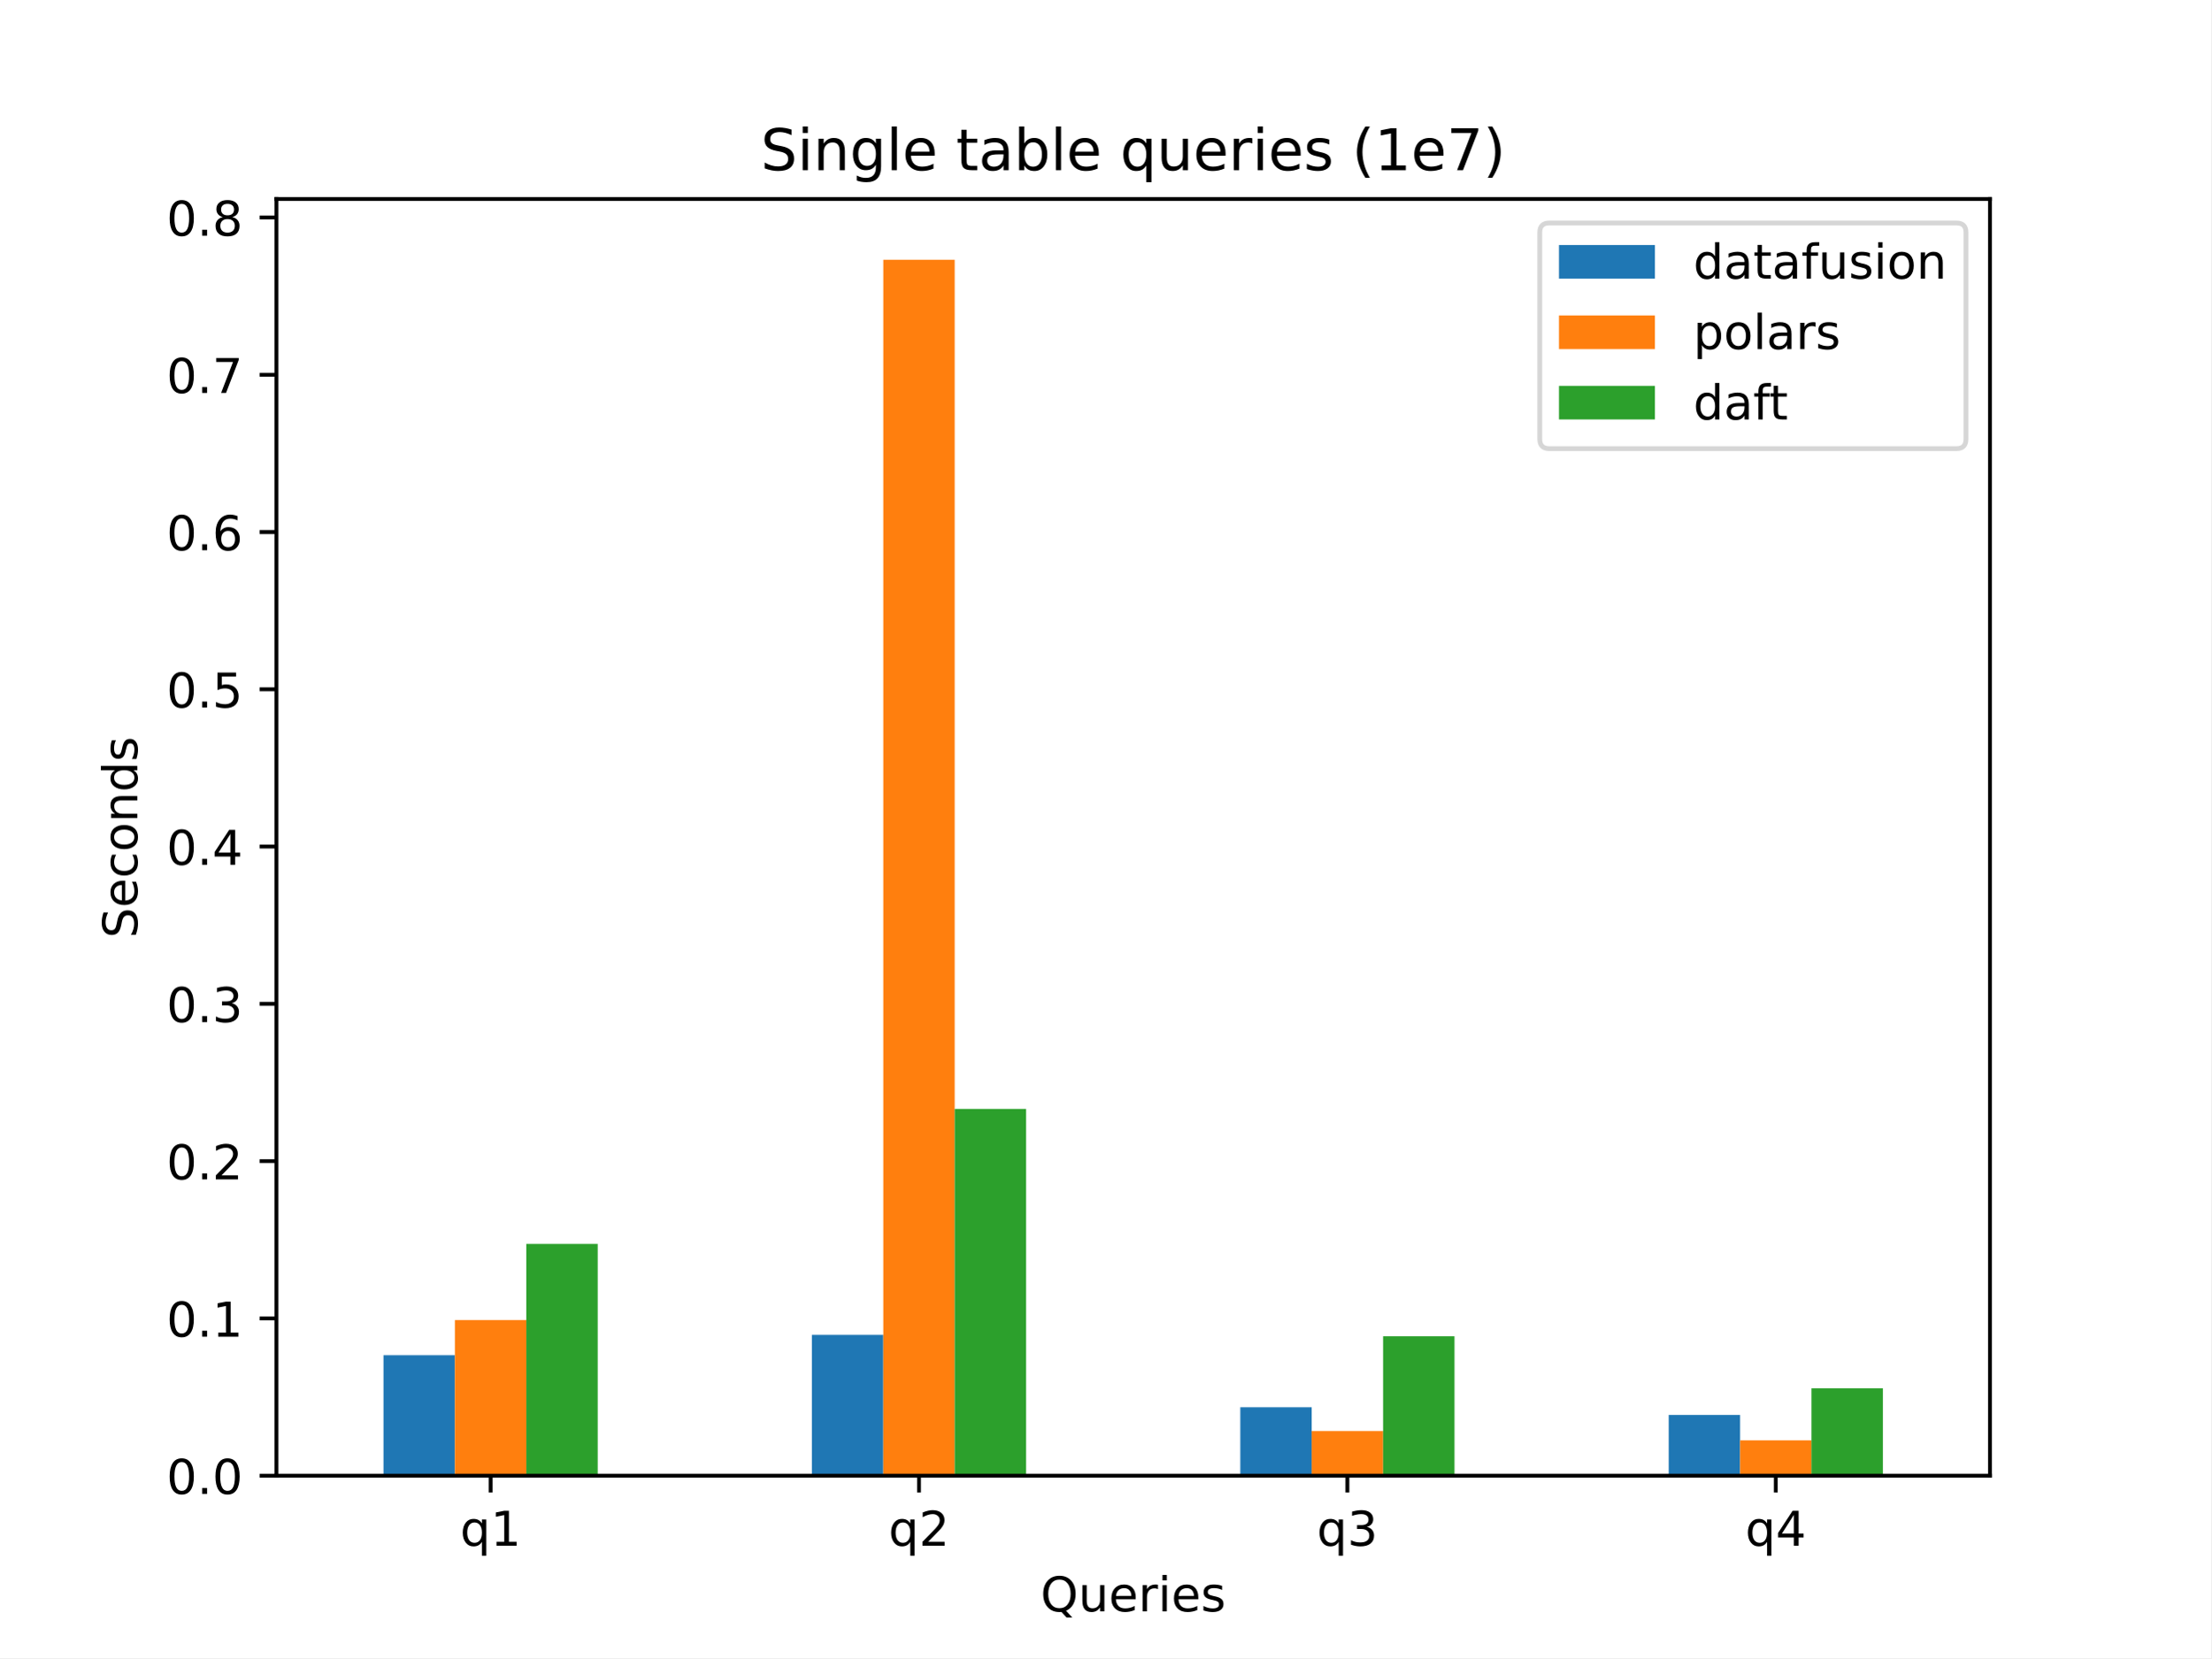
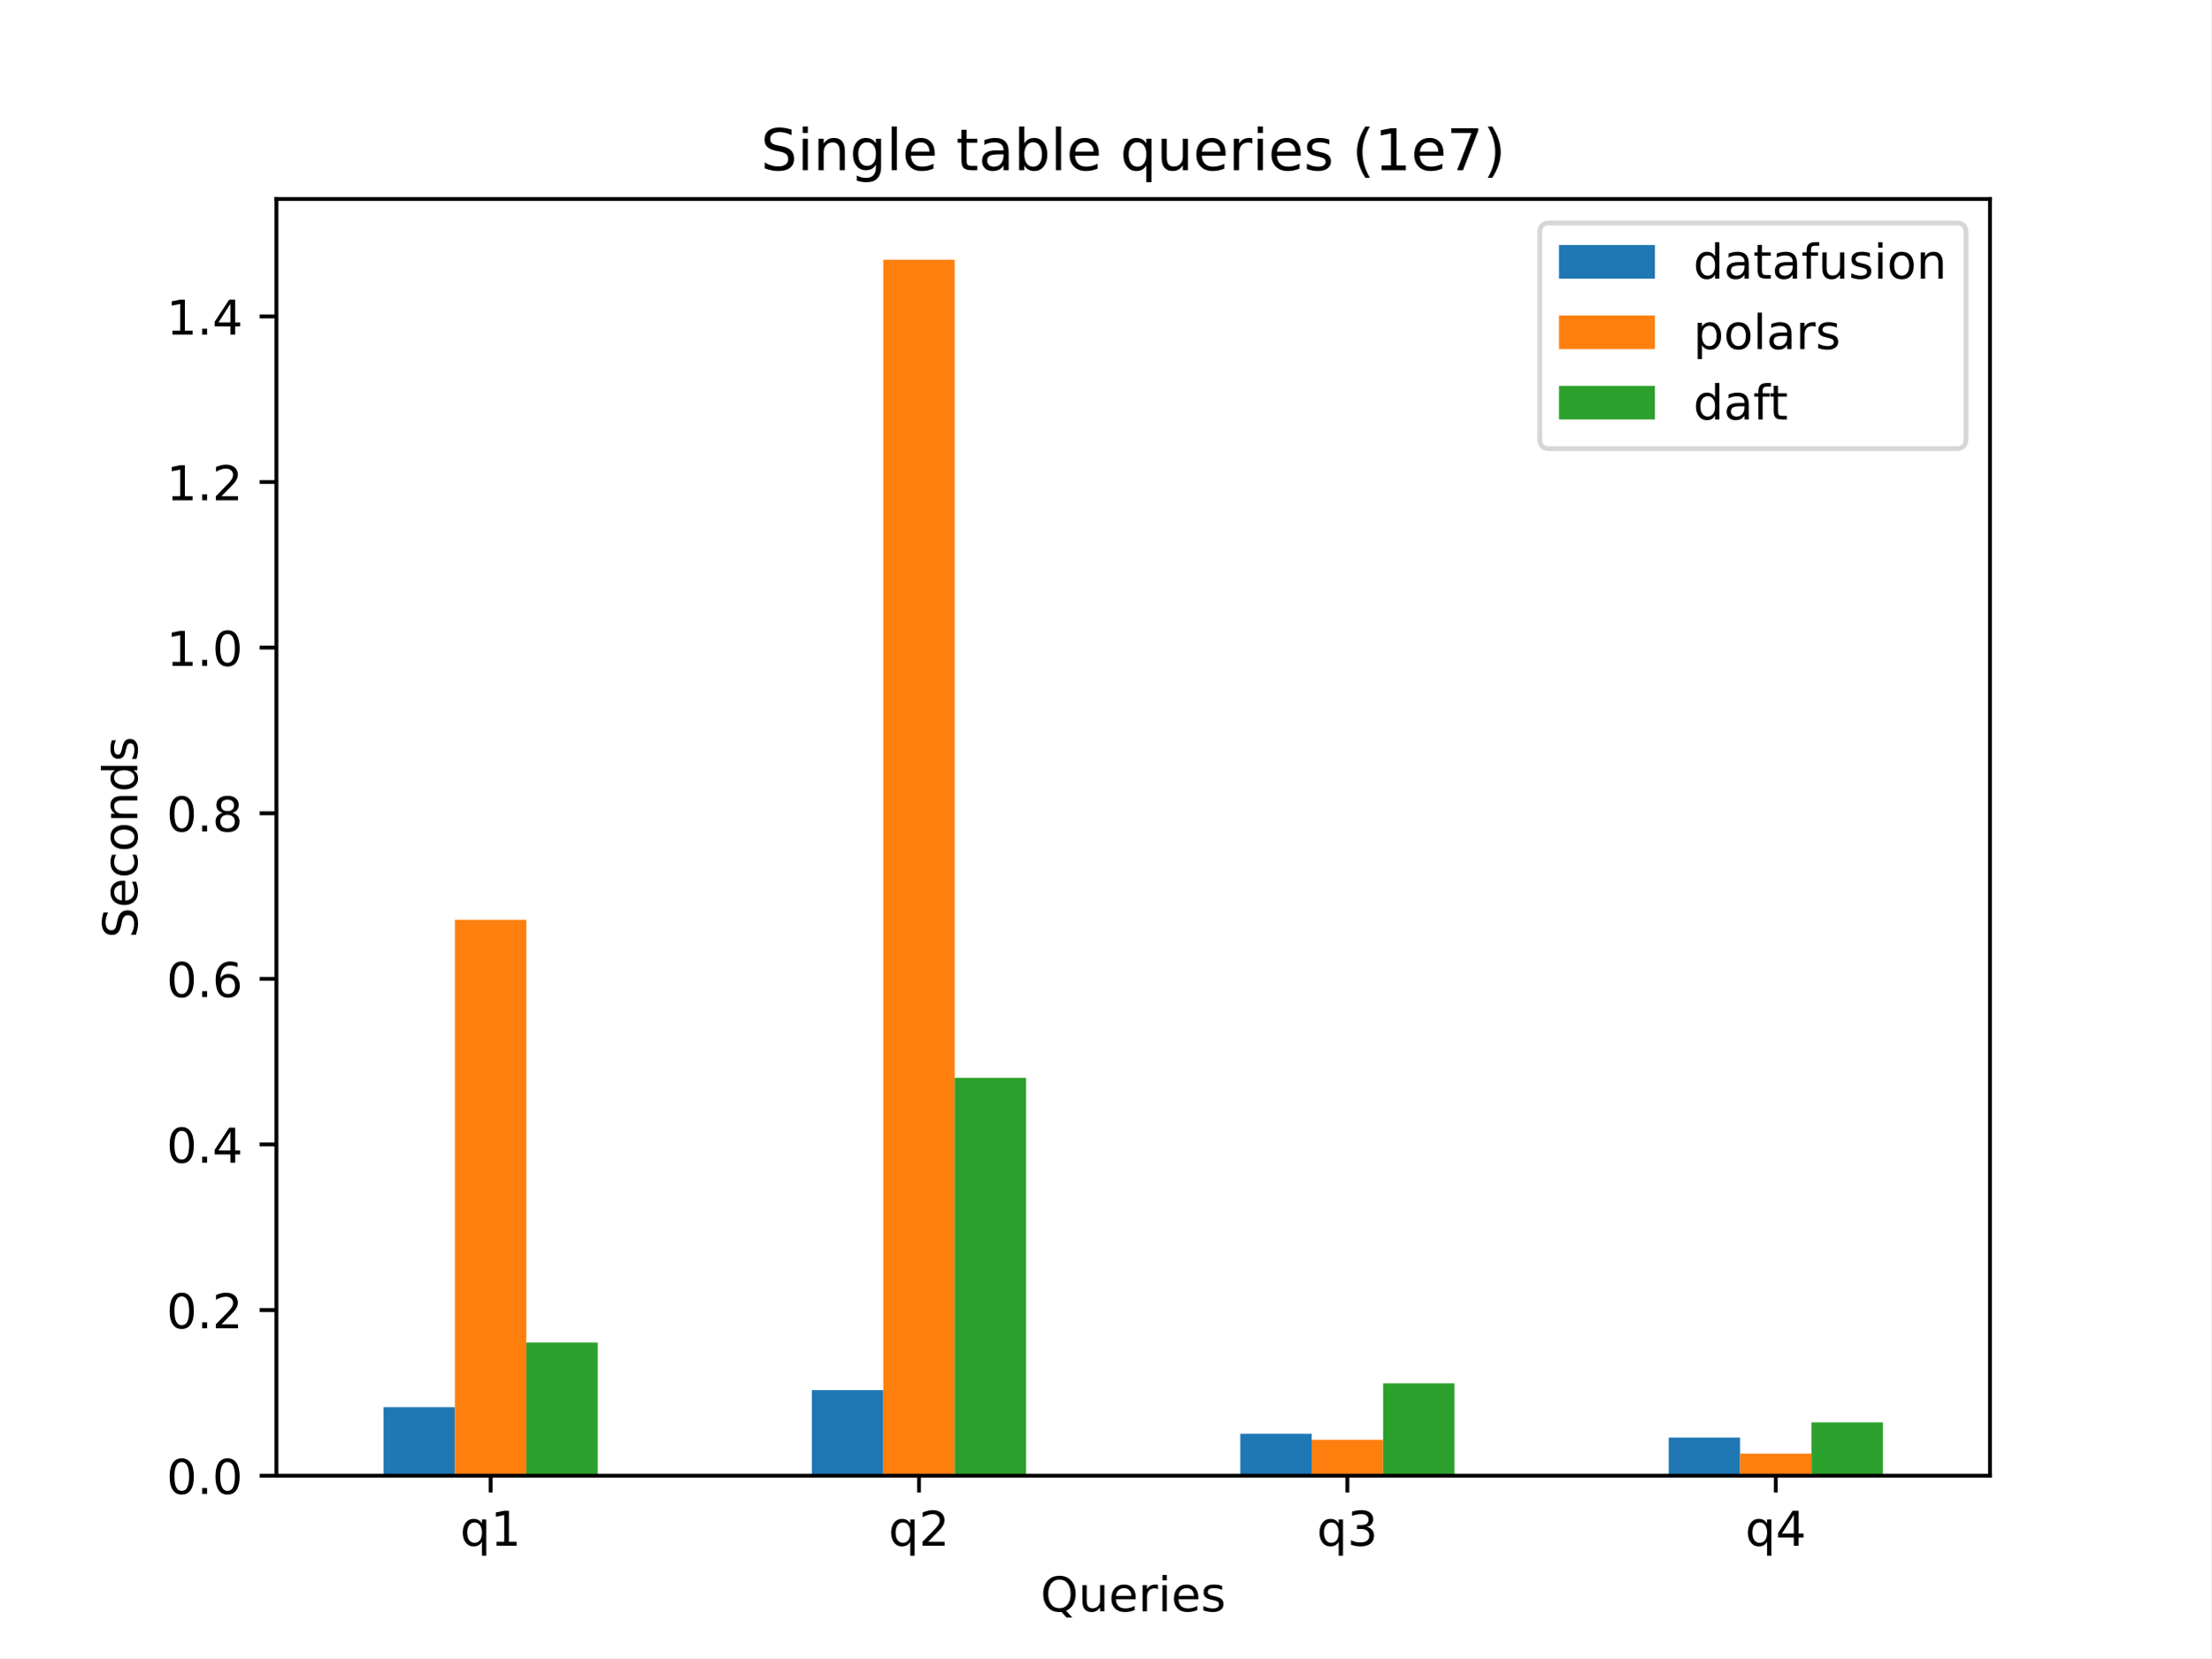
<svg xmlns="http://www.w3.org/2000/svg" xmlns:xlink="http://www.w3.org/1999/xlink" width="460.8pt" height="345.6pt" viewBox="0 0 460.8 345.6" version="1.1">
  <defs>
    <style type="text/css">*{stroke-linejoin: round; stroke-linecap: butt}</style>
  </defs>
  <g id="figure_1">
    <g id="patch_1">
      <path d="M 0 345.6  L 460.8 345.6  L 460.8 0  L 0 0  z " style="fill: #ffffff" />
    </g>
    <g id="axes_1">
      <g id="patch_2">
        <path d="M 57.6 307.584  L 414.72 307.584  L 414.72 41.472  L 57.6 41.472  z " style="fill: #ffffff" />
      </g>
      <g id="patch_3">
-         <path d="M 79.92 307.584  L 94.8 307.584  L 94.8 282.464  L 79.92 282.464  z " clip-path="url(#p6d23251975)" style="fill: #1f77b4" />
+         <path d="M 79.92 307.584  L 94.8 307.584  L 94.8 293.303  L 79.92 293.303  z " clip-path="url(#pc328653be3)" style="fill: #1f77b4" />
      </g>
      <g id="patch_4">
-         <path d="M 169.2 307.584  L 184.08 307.584  L 184.08 278.219  L 169.2 278.219  z " clip-path="url(#p6d23251975)" style="fill: #1f77b4" />
+         <path d="M 169.2 307.584  L 184.08 307.584  L 184.08 289.738  L 169.2 289.738  z " clip-path="url(#pc328653be3)" style="fill: #1f77b4" />
      </g>
      <g id="patch_5">
-         <path d="M 258.48 307.584  L 273.36 307.584  L 273.36 293.31  L 258.48 293.31  z " clip-path="url(#p6d23251975)" style="fill: #1f77b4" />
+         <path d="M 258.48 307.584  L 273.36 307.584  L 273.36 298.847  L 258.48 298.847  z " clip-path="url(#pc328653be3)" style="fill: #1f77b4" />
      </g>
      <g id="patch_6">
-         <path d="M 347.76 307.584  L 362.64 307.584  L 362.64 294.922  L 347.76 294.922  z " clip-path="url(#p6d23251975)" style="fill: #1f77b4" />
+         <path d="M 347.76 307.584  L 362.64 307.584  L 362.64 299.632  L 347.76 299.632  z " clip-path="url(#pc328653be3)" style="fill: #1f77b4" />
      </g>
      <g id="patch_7">
-         <path d="M 94.8 307.584  L 109.68 307.584  L 109.68 275.145  L 94.8 275.145  z " clip-path="url(#p6d23251975)" style="fill: #ff7f0e" />
+         <path d="M 94.8 307.584  L 109.68 307.584  L 109.68 191.732  L 94.8 191.732  z " clip-path="url(#pc328653be3)" style="fill: #ff7f0e" />
      </g>
      <g id="patch_8">
-         <path d="M 184.08 307.584  L 198.96 307.584  L 198.96 54.144  L 184.08 54.144  z " clip-path="url(#p6d23251975)" style="fill: #ff7f0e" />
+         <path d="M 184.08 307.584  L 198.96 307.584  L 198.96 54.144  L 184.08 54.144  z " clip-path="url(#pc328653be3)" style="fill: #ff7f0e" />
      </g>
      <g id="patch_9">
-         <path d="M 273.36 307.584  L 288.24 307.584  L 288.24 298.279  L 273.36 298.279  z " clip-path="url(#p6d23251975)" style="fill: #ff7f0e" />
+         <path d="M 273.36 307.584  L 288.24 307.584  L 288.24 300.105  L 273.36 300.105  z " clip-path="url(#pc328653be3)" style="fill: #ff7f0e" />
      </g>
      <g id="patch_10">
-         <path d="M 362.64 307.584  L 377.52 307.584  L 377.52 300.208  L 362.64 300.208  z " clip-path="url(#p6d23251975)" style="fill: #ff7f0e" />
+         <path d="M 362.64 307.584  L 377.52 307.584  L 377.52 302.976  L 362.64 302.976  z " clip-path="url(#pc328653be3)" style="fill: #ff7f0e" />
      </g>
      <g id="patch_11">
-         <path d="M 109.68 307.584  L 124.56 307.584  L 124.56 259.265  L 109.68 259.265  z " clip-path="url(#p6d23251975)" style="fill: #2ca02c" />
+         <path d="M 109.68 307.584  L 124.56 307.584  L 124.56 279.836  L 109.68 279.836  z " clip-path="url(#pc328653be3)" style="fill: #2ca02c" />
      </g>
      <g id="patch_12">
-         <path d="M 198.96 307.584  L 213.84 307.584  L 213.84 231.145  L 198.96 231.145  z " clip-path="url(#p6d23251975)" style="fill: #2ca02c" />
+         <path d="M 198.96 307.584  L 213.84 307.584  L 213.84 224.651  L 198.96 224.651  z " clip-path="url(#pc328653be3)" style="fill: #2ca02c" />
      </g>
      <g id="patch_13">
-         <path d="M 288.24 307.584  L 303.12 307.584  L 303.12 278.525  L 288.24 278.525  z " clip-path="url(#p6d23251975)" style="fill: #2ca02c" />
+         <path d="M 288.24 307.584  L 303.12 307.584  L 303.12 288.343  L 288.24 288.343  z " clip-path="url(#pc328653be3)" style="fill: #2ca02c" />
      </g>
      <g id="patch_14">
-         <path d="M 377.52 307.584  L 392.4 307.584  L 392.4 289.359  L 377.52 289.359  z " clip-path="url(#p6d23251975)" style="fill: #2ca02c" />
+         <path d="M 377.52 307.584  L 392.4 307.584  L 392.4 296.465  L 377.52 296.465  z " clip-path="url(#pc328653be3)" style="fill: #2ca02c" />
      </g>
      <g id="matplotlib.axis_1">
        <g id="xtick_1">
          <g id="line2d_1">
            <defs>
-               <path id="m5d5676c5dc" d="M 0 0  L 0 3.5  " style="stroke: #000000; stroke-width: 0.8" />
-             </defs>
-             <g>
-               <use xlink:href="#m5d5676c5dc" x="102.24" y="307.584" style="stroke: #000000; stroke-width: 0.8" />
+               <path id="m844fd5efec" d="M 0 0  L 0 3.5  " style="stroke: #000000; stroke-width: 0.8" />
+             </defs>
+             <g>
+               <use xlink:href="#m844fd5efec" x="102.24" y="307.584" style="stroke: #000000; stroke-width: 0.8" />
            </g>
          </g>
          <g id="text_1">
            <g transform="translate(95.88453 322.1824) scale(0.1 -0.1)">
              <defs>
                <path id="DejaVuSans-71" d="M 947 1747  Q 947 1113 1208 752  Q 1469 391 1925 391  Q 2381 391 2643 752  Q 2906 1113 2906 1747  Q 2906 2381 2643 2742  Q 2381 3103 1925 3103  Q 1469 3103 1208 2742  Q 947 2381 947 1747  z M 2906 525  Q 2725 213 2448 61  Q 2172 -91 1784 -91  Q 1150 -91 751 415  Q 353 922 353 1747  Q 353 2572 751 3078  Q 1150 3584 1784 3584  Q 2172 3584 2448 3432  Q 2725 3281 2906 2969  L 2906 3500  L 3481 3500  L 3481 -1331  L 2906 -1331  L 2906 525  z " transform="scale(0.015625)" />
                <path id="DejaVuSans-31" d="M 794 531  L 1825 531  L 1825 4091  L 703 3866  L 703 4441  L 1819 4666  L 2450 4666  L 2450 531  L 3481 531  L 3481 0  L 794 0  L 794 531  z " transform="scale(0.015625)" />
              </defs>
              <use xlink:href="#DejaVuSans-71" />
              <use xlink:href="#DejaVuSans-31" transform="translate(63.47656 0)" />
            </g>
          </g>
        </g>
        <g id="xtick_2">
          <g id="line2d_2">
            <g>
-               <use xlink:href="#m5d5676c5dc" x="191.52" y="307.584" style="stroke: #000000; stroke-width: 0.8" />
+               <use xlink:href="#m844fd5efec" x="191.52" y="307.584" style="stroke: #000000; stroke-width: 0.8" />
            </g>
          </g>
          <g id="text_2">
            <g transform="translate(185.1645 322.1824) scale(0.1 -0.1)">
              <defs>
                <path id="DejaVuSans-32" d="M 1228 531  L 3431 531  L 3431 0  L 469 0  L 469 531  Q 828 903 1448 1529  Q 2069 2156 2228 2338  Q 2531 2678 2651 2914  Q 2772 3150 2772 3378  Q 2772 3750 2511 3984  Q 2250 4219 1831 4219  Q 1534 4219 1204 4116  Q 875 4013 500 3803  L 500 4441  Q 881 4594 1212 4672  Q 1544 4750 1819 4750  Q 2544 4750 2975 4387  Q 3406 4025 3406 3419  Q 3406 3131 3298 2873  Q 3191 2616 2906 2266  Q 2828 2175 2409 1742  Q 1991 1309 1228 531  z " transform="scale(0.015625)" />
              </defs>
              <use xlink:href="#DejaVuSans-71" />
              <use xlink:href="#DejaVuSans-32" transform="translate(63.47656 0)" />
            </g>
          </g>
        </g>
        <g id="xtick_3">
          <g id="line2d_3">
            <g>
-               <use xlink:href="#m5d5676c5dc" x="280.8" y="307.584" style="stroke: #000000; stroke-width: 0.8" />
+               <use xlink:href="#m844fd5efec" x="280.8" y="307.584" style="stroke: #000000; stroke-width: 0.8" />
            </g>
          </g>
          <g id="text_3">
            <g transform="translate(274.4445 322.1824) scale(0.1 -0.1)">
              <defs>
                <path id="DejaVuSans-33" d="M 2597 2516  Q 3050 2419 3304 2112  Q 3559 1806 3559 1356  Q 3559 666 3084 287  Q 2609 -91 1734 -91  Q 1441 -91 1130 -33  Q 819 25 488 141  L 488 750  Q 750 597 1062 519  Q 1375 441 1716 441  Q 2309 441 2620 675  Q 2931 909 2931 1356  Q 2931 1769 2642 2001  Q 2353 2234 1838 2234  L 1294 2234  L 1294 2753  L 1863 2753  Q 2328 2753 2575 2939  Q 2822 3125 2822 3475  Q 2822 3834 2567 4026  Q 2313 4219 1838 4219  Q 1578 4219 1281 4162  Q 984 4106 628 3988  L 628 4550  Q 988 4650 1302 4700  Q 1616 4750 1894 4750  Q 2613 4750 3031 4423  Q 3450 4097 3450 3541  Q 3450 3153 3228 2886  Q 3006 2619 2597 2516  z " transform="scale(0.015625)" />
              </defs>
              <use xlink:href="#DejaVuSans-71" />
              <use xlink:href="#DejaVuSans-33" transform="translate(63.47656 0)" />
            </g>
          </g>
        </g>
        <g id="xtick_4">
          <g id="line2d_4">
            <g>
-               <use xlink:href="#m5d5676c5dc" x="370.08" y="307.584" style="stroke: #000000; stroke-width: 0.8" />
+               <use xlink:href="#m844fd5efec" x="370.08" y="307.584" style="stroke: #000000; stroke-width: 0.8" />
            </g>
          </g>
          <g id="text_4">
            <g transform="translate(363.7245 322.1824) scale(0.1 -0.1)">
              <defs>
                <path id="DejaVuSans-34" d="M 2419 4116  L 825 1625  L 2419 1625  L 2419 4116  z M 2253 4666  L 3047 4666  L 3047 1625  L 3713 1625  L 3713 1100  L 3047 1100  L 3047 0  L 2419 0  L 2419 1100  L 313 1100  L 313 1709  L 2253 4666  z " transform="scale(0.015625)" />
              </defs>
              <use xlink:href="#DejaVuSans-71" />
              <use xlink:href="#DejaVuSans-34" transform="translate(63.47656 0)" />
            </g>
          </g>
        </g>
        <g id="text_5">
          <g transform="translate(216.853 335.8606) scale(0.1 -0.1)">
            <defs>
              <path id="DejaVuSans-51" d="M 2522 4238  Q 1834 4238 1429 3725  Q 1025 3213 1025 2328  Q 1025 1447 1429 934  Q 1834 422 2522 422  Q 3209 422 3611 934  Q 4013 1447 4013 2328  Q 4013 3213 3611 3725  Q 3209 4238 2522 4238  z M 3406 84  L 4238 -825  L 3475 -825  L 2784 -78  Q 2681 -84 2626 -87  Q 2572 -91 2522 -91  Q 1538 -91 948 567  Q 359 1225 359 2328  Q 359 3434 948 4092  Q 1538 4750 2522 4750  Q 3503 4750 4090 4092  Q 4678 3434 4678 2328  Q 4678 1516 4351 937  Q 4025 359 3406 84  z " transform="scale(0.015625)" />
              <path id="DejaVuSans-75" d="M 544 1381  L 544 3500  L 1119 3500  L 1119 1403  Q 1119 906 1312 657  Q 1506 409 1894 409  Q 2359 409 2629 706  Q 2900 1003 2900 1516  L 2900 3500  L 3475 3500  L 3475 0  L 2900 0  L 2900 538  Q 2691 219 2414 64  Q 2138 -91 1772 -91  Q 1169 -91 856 284  Q 544 659 544 1381  z M 1991 3584  L 1991 3584  z " transform="scale(0.015625)" />
              <path id="DejaVuSans-65" d="M 3597 1894  L 3597 1613  L 953 1613  Q 991 1019 1311 708  Q 1631 397 2203 397  Q 2534 397 2845 478  Q 3156 559 3463 722  L 3463 178  Q 3153 47 2828 -22  Q 2503 -91 2169 -91  Q 1331 -91 842 396  Q 353 884 353 1716  Q 353 2575 817 3079  Q 1281 3584 2069 3584  Q 2775 3584 3186 3129  Q 3597 2675 3597 1894  z M 3022 2063  Q 3016 2534 2758 2815  Q 2500 3097 2075 3097  Q 1594 3097 1305 2825  Q 1016 2553 972 2059  L 3022 2063  z " transform="scale(0.015625)" />
              <path id="DejaVuSans-72" d="M 2631 2963  Q 2534 3019 2420 3045  Q 2306 3072 2169 3072  Q 1681 3072 1420 2755  Q 1159 2438 1159 1844  L 1159 0  L 581 0  L 581 3500  L 1159 3500  L 1159 2956  Q 1341 3275 1631 3429  Q 1922 3584 2338 3584  Q 2397 3584 2469 3576  Q 2541 3569 2628 3553  L 2631 2963  z " transform="scale(0.015625)" />
              <path id="DejaVuSans-69" d="M 603 3500  L 1178 3500  L 1178 0  L 603 0  L 603 3500  z M 603 4863  L 1178 4863  L 1178 4134  L 603 4134  L 603 4863  z " transform="scale(0.015625)" />
              <path id="DejaVuSans-73" d="M 2834 3397  L 2834 2853  Q 2591 2978 2328 3040  Q 2066 3103 1784 3103  Q 1356 3103 1142 2972  Q 928 2841 928 2578  Q 928 2378 1081 2264  Q 1234 2150 1697 2047  L 1894 2003  Q 2506 1872 2764 1633  Q 3022 1394 3022 966  Q 3022 478 2636 193  Q 2250 -91 1575 -91  Q 1294 -91 989 -36  Q 684 19 347 128  L 347 722  Q 666 556 975 473  Q 1284 391 1588 391  Q 1994 391 2212 530  Q 2431 669 2431 922  Q 2431 1156 2273 1281  Q 2116 1406 1581 1522  L 1381 1569  Q 847 1681 609 1914  Q 372 2147 372 2553  Q 372 3047 722 3315  Q 1072 3584 1716 3584  Q 2034 3584 2315 3537  Q 2597 3491 2834 3397  z " transform="scale(0.015625)" />
            </defs>
            <use xlink:href="#DejaVuSans-51" />
            <use xlink:href="#DejaVuSans-75" transform="translate(78.71094 0)" />
            <use xlink:href="#DejaVuSans-65" transform="translate(142.0898 0)" />
            <use xlink:href="#DejaVuSans-72" transform="translate(203.6133 0)" />
            <use xlink:href="#DejaVuSans-69" transform="translate(244.7266 0)" />
            <use xlink:href="#DejaVuSans-65" transform="translate(272.5098 0)" />
            <use xlink:href="#DejaVuSans-73" transform="translate(334.0332 0)" />
          </g>
        </g>
      </g>
      <g id="matplotlib.axis_2">
        <g id="ytick_1">
          <g id="line2d_5">
            <defs>
-               <path id="m7d9c9bedf6" d="M 0 0  L -3.5 0  " style="stroke: #000000; stroke-width: 0.8" />
-             </defs>
-             <g>
-               <use xlink:href="#m7d9c9bedf6" x="57.6" y="307.584" style="stroke: #000000; stroke-width: 0.8" />
+               <path id="mab1fc42441" d="M 0 0  L -3.5 0  " style="stroke: #000000; stroke-width: 0.8" />
+             </defs>
+             <g>
+               <use xlink:href="#mab1fc42441" x="57.6" y="307.584" style="stroke: #000000; stroke-width: 0.8" />
            </g>
          </g>
          <g id="text_6">
            <g transform="translate(34.69687 311.3832) scale(0.1 -0.1)">
              <defs>
                <path id="DejaVuSans-30" d="M 2034 4250  Q 1547 4250 1301 3770  Q 1056 3291 1056 2328  Q 1056 1369 1301 889  Q 1547 409 2034 409  Q 2525 409 2770 889  Q 3016 1369 3016 2328  Q 3016 3291 2770 3770  Q 2525 4250 2034 4250  z M 2034 4750  Q 2819 4750 3233 4129  Q 3647 3509 3647 2328  Q 3647 1150 3233 529  Q 2819 -91 2034 -91  Q 1250 -91 836 529  Q 422 1150 422 2328  Q 422 3509 836 4129  Q 1250 4750 2034 4750  z " transform="scale(0.015625)" />
                <path id="DejaVuSans-2e" d="M 684 794  L 1344 794  L 1344 0  L 684 0  L 684 794  z " transform="scale(0.015625)" />
              </defs>
              <use xlink:href="#DejaVuSans-30" />
              <use xlink:href="#DejaVuSans-2e" transform="translate(63.62305 0)" />
              <use xlink:href="#DejaVuSans-30" transform="translate(95.41016 0)" />
            </g>
          </g>
        </g>
        <g id="ytick_2">
          <g id="line2d_6">
            <g>
-               <use xlink:href="#m7d9c9bedf6" x="57.6" y="274.801" style="stroke: #000000; stroke-width: 0.8" />
+               <use xlink:href="#mab1fc42441" x="57.6" y="273.064" style="stroke: #000000; stroke-width: 0.8" />
            </g>
          </g>
          <g id="text_7">
-             <g transform="translate(34.69687 278.6004) scale(0.1 -0.1)">
-               <use xlink:href="#DejaVuSans-30" />
-               <use xlink:href="#DejaVuSans-2e" transform="translate(63.62305 0)" />
-               <use xlink:href="#DejaVuSans-31" transform="translate(95.41016 0)" />
+             <g transform="translate(34.69687 276.8627) scale(0.1 -0.1)">
+               <use xlink:href="#DejaVuSans-30" />
+               <use xlink:href="#DejaVuSans-2e" transform="translate(63.62305 0)" />
+               <use xlink:href="#DejaVuSans-32" transform="translate(95.41016 0)" />
            </g>
          </g>
        </g>
        <g id="ytick_3">
          <g id="line2d_7">
            <g>
-               <use xlink:href="#m7d9c9bedf6" x="57.6" y="242.018" style="stroke: #000000; stroke-width: 0.8" />
+               <use xlink:href="#mab1fc42441" x="57.6" y="238.543" style="stroke: #000000; stroke-width: 0.8" />
            </g>
          </g>
          <g id="text_8">
-             <g transform="translate(34.69687 245.8175) scale(0.1 -0.1)">
-               <use xlink:href="#DejaVuSans-30" />
-               <use xlink:href="#DejaVuSans-2e" transform="translate(63.62305 0)" />
-               <use xlink:href="#DejaVuSans-32" transform="translate(95.41016 0)" />
+             <g transform="translate(34.69687 242.3423) scale(0.1 -0.1)">
+               <use xlink:href="#DejaVuSans-30" />
+               <use xlink:href="#DejaVuSans-2e" transform="translate(63.62305 0)" />
+               <use xlink:href="#DejaVuSans-34" transform="translate(95.41016 0)" />
            </g>
          </g>
        </g>
        <g id="ytick_4">
          <g id="line2d_8">
            <g>
-               <use xlink:href="#m7d9c9bedf6" x="57.6" y="209.235" style="stroke: #000000; stroke-width: 0.8" />
+               <use xlink:href="#mab1fc42441" x="57.6" y="204.023" style="stroke: #000000; stroke-width: 0.8" />
            </g>
          </g>
          <g id="text_9">
-             <g transform="translate(34.69687 213.0347) scale(0.1 -0.1)">
-               <use xlink:href="#DejaVuSans-30" />
-               <use xlink:href="#DejaVuSans-2e" transform="translate(63.62305 0)" />
-               <use xlink:href="#DejaVuSans-33" transform="translate(95.41016 0)" />
+             <g transform="translate(34.69687 207.8218) scale(0.1 -0.1)">
+               <defs>
+                 <path id="DejaVuSans-36" d="M 2113 2584  Q 1688 2584 1439 2293  Q 1191 2003 1191 1497  Q 1191 994 1439 701  Q 1688 409 2113 409  Q 2538 409 2786 701  Q 3034 994 3034 1497  Q 3034 2003 2786 2293  Q 2538 2584 2113 2584  z M 3366 4563  L 3366 3988  Q 3128 4100 2886 4159  Q 2644 4219 2406 4219  Q 1781 4219 1451 3797  Q 1122 3375 1075 2522  Q 1259 2794 1537 2939  Q 1816 3084 2150 3084  Q 2853 3084 3261 2657  Q 3669 2231 3669 1497  Q 3669 778 3244 343  Q 2819 -91 2113 -91  Q 1303 -91 875 529  Q 447 1150 447 2328  Q 447 3434 972 4092  Q 1497 4750 2381 4750  Q 2619 4750 2861 4703  Q 3103 4656 3366 4563  z " transform="scale(0.015625)" />
+               </defs>
+               <use xlink:href="#DejaVuSans-30" />
+               <use xlink:href="#DejaVuSans-2e" transform="translate(63.62305 0)" />
+               <use xlink:href="#DejaVuSans-36" transform="translate(95.41016 0)" />
            </g>
          </g>
        </g>
        <g id="ytick_5">
          <g id="line2d_9">
            <g>
-               <use xlink:href="#m7d9c9bedf6" x="57.6" y="176.453" style="stroke: #000000; stroke-width: 0.8" />
+               <use xlink:href="#mab1fc42441" x="57.6" y="169.502" style="stroke: #000000; stroke-width: 0.8" />
            </g>
          </g>
          <g id="text_10">
-             <g transform="translate(34.69687 180.2518) scale(0.1 -0.1)">
-               <use xlink:href="#DejaVuSans-30" />
-               <use xlink:href="#DejaVuSans-2e" transform="translate(63.62305 0)" />
-               <use xlink:href="#DejaVuSans-34" transform="translate(95.41016 0)" />
+             <g transform="translate(34.69687 173.3013) scale(0.1 -0.1)">
+               <defs>
+                 <path id="DejaVuSans-38" d="M 2034 2216  Q 1584 2216 1326 1975  Q 1069 1734 1069 1313  Q 1069 891 1326 650  Q 1584 409 2034 409  Q 2484 409 2743 651  Q 3003 894 3003 1313  Q 3003 1734 2745 1975  Q 2488 2216 2034 2216  z M 1403 2484  Q 997 2584 770 2862  Q 544 3141 544 3541  Q 544 4100 942 4425  Q 1341 4750 2034 4750  Q 2731 4750 3128 4425  Q 3525 4100 3525 3541  Q 3525 3141 3298 2862  Q 3072 2584 2669 2484  Q 3125 2378 3379 2068  Q 3634 1759 3634 1313  Q 3634 634 3220 271  Q 2806 -91 2034 -91  Q 1263 -91 848 271  Q 434 634 434 1313  Q 434 1759 690 2068  Q 947 2378 1403 2484  z M 1172 3481  Q 1172 3119 1398 2916  Q 1625 2713 2034 2713  Q 2441 2713 2670 2916  Q 2900 3119 2900 3481  Q 2900 3844 2670 4047  Q 2441 4250 2034 4250  Q 1625 4250 1398 4047  Q 1172 3844 1172 3481  z " transform="scale(0.015625)" />
+               </defs>
+               <use xlink:href="#DejaVuSans-30" />
+               <use xlink:href="#DejaVuSans-2e" transform="translate(63.62305 0)" />
+               <use xlink:href="#DejaVuSans-38" transform="translate(95.41016 0)" />
            </g>
          </g>
        </g>
        <g id="ytick_6">
          <g id="line2d_10">
            <g>
-               <use xlink:href="#m7d9c9bedf6" x="57.6" y="143.67" style="stroke: #000000; stroke-width: 0.8" />
+               <use xlink:href="#mab1fc42441" x="57.6" y="134.982" style="stroke: #000000; stroke-width: 0.8" />
            </g>
          </g>
          <g id="text_11">
-             <g transform="translate(34.69687 147.4689) scale(0.1 -0.1)">
-               <defs>
-                 <path id="DejaVuSans-35" d="M 691 4666  L 3169 4666  L 3169 4134  L 1269 4134  L 1269 2991  Q 1406 3038 1543 3061  Q 1681 3084 1819 3084  Q 2600 3084 3056 2656  Q 3513 2228 3513 1497  Q 3513 744 3044 326  Q 2575 -91 1722 -91  Q 1428 -91 1123 -41  Q 819 9 494 109  L 494 744  Q 775 591 1075 516  Q 1375 441 1709 441  Q 2250 441 2565 725  Q 2881 1009 2881 1497  Q 2881 1984 2565 2268  Q 2250 2553 1709 2553  Q 1456 2553 1204 2497  Q 953 2441 691 2322  L 691 4666  z " transform="scale(0.015625)" />
-               </defs>
-               <use xlink:href="#DejaVuSans-30" />
-               <use xlink:href="#DejaVuSans-2e" transform="translate(63.62305 0)" />
-               <use xlink:href="#DejaVuSans-35" transform="translate(95.41016 0)" />
+             <g transform="translate(34.69687 138.7808) scale(0.1 -0.1)">
+               <use xlink:href="#DejaVuSans-31" />
+               <use xlink:href="#DejaVuSans-2e" transform="translate(63.62305 0)" />
+               <use xlink:href="#DejaVuSans-30" transform="translate(95.41016 0)" />
            </g>
          </g>
        </g>
        <g id="ytick_7">
          <g id="line2d_11">
            <g>
-               <use xlink:href="#m7d9c9bedf6" x="57.6" y="110.887" style="stroke: #000000; stroke-width: 0.8" />
+               <use xlink:href="#mab1fc42441" x="57.6" y="100.461" style="stroke: #000000; stroke-width: 0.8" />
            </g>
          </g>
          <g id="text_12">
-             <g transform="translate(34.69687 114.6861) scale(0.1 -0.1)">
-               <defs>
-                 <path id="DejaVuSans-36" d="M 2113 2584  Q 1688 2584 1439 2293  Q 1191 2003 1191 1497  Q 1191 994 1439 701  Q 1688 409 2113 409  Q 2538 409 2786 701  Q 3034 994 3034 1497  Q 3034 2003 2786 2293  Q 2538 2584 2113 2584  z M 3366 4563  L 3366 3988  Q 3128 4100 2886 4159  Q 2644 4219 2406 4219  Q 1781 4219 1451 3797  Q 1122 3375 1075 2522  Q 1259 2794 1537 2939  Q 1816 3084 2150 3084  Q 2853 3084 3261 2657  Q 3669 2231 3669 1497  Q 3669 778 3244 343  Q 2819 -91 2113 -91  Q 1303 -91 875 529  Q 447 1150 447 2328  Q 447 3434 972 4092  Q 1497 4750 2381 4750  Q 2619 4750 2861 4703  Q 3103 4656 3366 4563  z " transform="scale(0.015625)" />
-               </defs>
-               <use xlink:href="#DejaVuSans-30" />
-               <use xlink:href="#DejaVuSans-2e" transform="translate(63.62305 0)" />
-               <use xlink:href="#DejaVuSans-36" transform="translate(95.41016 0)" />
+             <g transform="translate(34.69687 104.2604) scale(0.1 -0.1)">
+               <use xlink:href="#DejaVuSans-31" />
+               <use xlink:href="#DejaVuSans-2e" transform="translate(63.62305 0)" />
+               <use xlink:href="#DejaVuSans-32" transform="translate(95.41016 0)" />
            </g>
          </g>
        </g>
        <g id="ytick_8">
          <g id="line2d_12">
            <g>
-               <use xlink:href="#m7d9c9bedf6" x="57.6" y="78.104" style="stroke: #000000; stroke-width: 0.8" />
+               <use xlink:href="#mab1fc42441" x="57.6" y="65.941" style="stroke: #000000; stroke-width: 0.8" />
            </g>
          </g>
          <g id="text_13">
-             <g transform="translate(34.69687 81.90323) scale(0.1 -0.1)">
-               <defs>
-                 <path id="DejaVuSans-37" d="M 525 4666  L 3525 4666  L 3525 4397  L 1831 0  L 1172 0  L 2766 4134  L 525 4134  L 525 4666  z " transform="scale(0.015625)" />
-               </defs>
-               <use xlink:href="#DejaVuSans-30" />
-               <use xlink:href="#DejaVuSans-2e" transform="translate(63.62305 0)" />
-               <use xlink:href="#DejaVuSans-37" transform="translate(95.41016 0)" />
-             </g>
-           </g>
-         </g>
-         <g id="ytick_9">
-           <g id="line2d_13">
-             <g>
-               <use xlink:href="#m7d9c9bedf6" x="57.6" y="45.321" style="stroke: #000000; stroke-width: 0.8" />
-             </g>
-           </g>
-           <g id="text_14">
-             <g transform="translate(34.69687 49.12038) scale(0.1 -0.1)">
-               <defs>
-                 <path id="DejaVuSans-38" d="M 2034 2216  Q 1584 2216 1326 1975  Q 1069 1734 1069 1313  Q 1069 891 1326 650  Q 1584 409 2034 409  Q 2484 409 2743 651  Q 3003 894 3003 1313  Q 3003 1734 2745 1975  Q 2488 2216 2034 2216  z M 1403 2484  Q 997 2584 770 2862  Q 544 3141 544 3541  Q 544 4100 942 4425  Q 1341 4750 2034 4750  Q 2731 4750 3128 4425  Q 3525 4100 3525 3541  Q 3525 3141 3298 2862  Q 3072 2584 2669 2484  Q 3125 2378 3379 2068  Q 3634 1759 3634 1313  Q 3634 634 3220 271  Q 2806 -91 2034 -91  Q 1263 -91 848 271  Q 434 634 434 1313  Q 434 1759 690 2068  Q 947 2378 1403 2484  z M 1172 3481  Q 1172 3119 1398 2916  Q 1625 2713 2034 2713  Q 2441 2713 2670 2916  Q 2900 3119 2900 3481  Q 2900 3844 2670 4047  Q 2441 4250 2034 4250  Q 1625 4250 1398 4047  Q 1172 3844 1172 3481  z " transform="scale(0.015625)" />
-               </defs>
-               <use xlink:href="#DejaVuSans-30" />
-               <use xlink:href="#DejaVuSans-2e" transform="translate(63.62305 0)" />
-               <use xlink:href="#DejaVuSans-38" transform="translate(95.41016 0)" />
-             </g>
-           </g>
-         </g>
-         <g id="text_15">
+             <g transform="translate(34.69687 69.73988) scale(0.1 -0.1)">
+               <use xlink:href="#DejaVuSans-31" />
+               <use xlink:href="#DejaVuSans-2e" transform="translate(63.62305 0)" />
+               <use xlink:href="#DejaVuSans-34" transform="translate(95.41016 0)" />
+             </g>
+           </g>
+         </g>
+         <g id="text_14">
          <g transform="translate(28.61719 195.535) rotate(-90) scale(0.1 -0.1)">
            <defs>
              <path id="DejaVuSans-53" d="M 3425 4513  L 3425 3897  Q 3066 4069 2747 4153  Q 2428 4238 2131 4238  Q 1616 4238 1336 4038  Q 1056 3838 1056 3469  Q 1056 3159 1242 3001  Q 1428 2844 1947 2747  L 2328 2669  Q 3034 2534 3370 2195  Q 3706 1856 3706 1288  Q 3706 609 3251 259  Q 2797 -91 1919 -91  Q 1588 -91 1214 -16  Q 841 59 441 206  L 441 856  Q 825 641 1194 531  Q 1563 422 1919 422  Q 2459 422 2753 634  Q 3047 847 3047 1241  Q 3047 1584 2836 1778  Q 2625 1972 2144 2069  L 1759 2144  Q 1053 2284 737 2584  Q 422 2884 422 3419  Q 422 4038 858 4394  Q 1294 4750 2059 4750  Q 2388 4750 2728 4690  Q 3069 4631 3425 4513  z " transform="scale(0.015625)" />
              <path id="DejaVuSans-63" d="M 3122 3366  L 3122 2828  Q 2878 2963 2633 3030  Q 2388 3097 2138 3097  Q 1578 3097 1268 2742  Q 959 2388 959 1747  Q 959 1106 1268 751  Q 1578 397 2138 397  Q 2388 397 2633 464  Q 2878 531 3122 666  L 3122 134  Q 2881 22 2623 -34  Q 2366 -91 2075 -91  Q 1284 -91 818 406  Q 353 903 353 1747  Q 353 2603 823 3093  Q 1294 3584 2113 3584  Q 2378 3584 2631 3529  Q 2884 3475 3122 3366  z " transform="scale(0.015625)" />
              <path id="DejaVuSans-6f" d="M 1959 3097  Q 1497 3097 1228 2736  Q 959 2375 959 1747  Q 959 1119 1226 758  Q 1494 397 1959 397  Q 2419 397 2687 759  Q 2956 1122 2956 1747  Q 2956 2369 2687 2733  Q 2419 3097 1959 3097  z M 1959 3584  Q 2709 3584 3137 3096  Q 3566 2609 3566 1747  Q 3566 888 3137 398  Q 2709 -91 1959 -91  Q 1206 -91 779 398  Q 353 888 353 1747  Q 353 2609 779 3096  Q 1206 3584 1959 3584  z " transform="scale(0.015625)" />
              <path id="DejaVuSans-6e" d="M 3513 2113  L 3513 0  L 2938 0  L 2938 2094  Q 2938 2591 2744 2837  Q 2550 3084 2163 3084  Q 1697 3084 1428 2787  Q 1159 2491 1159 1978  L 1159 0  L 581 0  L 581 3500  L 1159 3500  L 1159 2956  Q 1366 3272 1645 3428  Q 1925 3584 2291 3584  Q 2894 3584 3203 3211  Q 3513 2838 3513 2113  z " transform="scale(0.015625)" />
              <path id="DejaVuSans-64" d="M 2906 2969  L 2906 4863  L 3481 4863  L 3481 0  L 2906 0  L 2906 525  Q 2725 213 2448 61  Q 2172 -91 1784 -91  Q 1150 -91 751 415  Q 353 922 353 1747  Q 353 2572 751 3078  Q 1150 3584 1784 3584  Q 2172 3584 2448 3432  Q 2725 3281 2906 2969  z M 947 1747  Q 947 1113 1208 752  Q 1469 391 1925 391  Q 2381 391 2643 752  Q 2906 1113 2906 1747  Q 2906 2381 2643 2742  Q 2381 3103 1925 3103  Q 1469 3103 1208 2742  Q 947 2381 947 1747  z " transform="scale(0.015625)" />
            </defs>
            <use xlink:href="#DejaVuSans-53" />
            <use xlink:href="#DejaVuSans-65" transform="translate(63.47656 0)" />
            <use xlink:href="#DejaVuSans-63" transform="translate(125 0)" />
            <use xlink:href="#DejaVuSans-6f" transform="translate(179.9805 0)" />
            <use xlink:href="#DejaVuSans-6e" transform="translate(241.1621 0)" />
            <use xlink:href="#DejaVuSans-64" transform="translate(304.541 0)" />
            <use xlink:href="#DejaVuSans-73" transform="translate(368.0176 0)" />
          </g>
        </g>
      </g>
      <g id="patch_15">
        <path d="M 57.6 307.584  L 57.6 41.472  " style="fill: none; stroke: #000000; stroke-width: 0.8; stroke-linejoin: miter; stroke-linecap: square" />
      </g>
      <g id="patch_16">
        <path d="M 414.72 307.584  L 414.72 41.472  " style="fill: none; stroke: #000000; stroke-width: 0.8; stroke-linejoin: miter; stroke-linecap: square" />
      </g>
      <g id="patch_17">
        <path d="M 57.6 307.584  L 414.72 307.584  " style="fill: none; stroke: #000000; stroke-width: 0.8; stroke-linejoin: miter; stroke-linecap: square" />
      </g>
      <g id="patch_18">
        <path d="M 57.6 41.472  L 414.72 41.472  " style="fill: none; stroke: #000000; stroke-width: 0.8; stroke-linejoin: miter; stroke-linecap: square" />
      </g>
-       <g id="text_16">
+       <g id="text_15">
        <g transform="translate(158.5331 35.472) scale(0.12 -0.12)">
          <defs>
            <path id="DejaVuSans-67" d="M 2906 1791  Q 2906 2416 2648 2759  Q 2391 3103 1925 3103  Q 1463 3103 1205 2759  Q 947 2416 947 1791  Q 947 1169 1205 825  Q 1463 481 1925 481  Q 2391 481 2648 825  Q 2906 1169 2906 1791  z M 3481 434  Q 3481 -459 3084 -895  Q 2688 -1331 1869 -1331  Q 1566 -1331 1297 -1286  Q 1028 -1241 775 -1147  L 775 -588  Q 1028 -725 1275 -790  Q 1522 -856 1778 -856  Q 2344 -856 2625 -561  Q 2906 -266 2906 331  L 2906 616  Q 2728 306 2450 153  Q 2172 0 1784 0  Q 1141 0 747 490  Q 353 981 353 1791  Q 353 2603 747 3093  Q 1141 3584 1784 3584  Q 2172 3584 2450 3431  Q 2728 3278 2906 2969  L 2906 3500  L 3481 3500  L 3481 434  z " transform="scale(0.015625)" />
            <path id="DejaVuSans-6c" d="M 603 4863  L 1178 4863  L 1178 0  L 603 0  L 603 4863  z " transform="scale(0.015625)" />
            <path id="DejaVuSans-20" transform="scale(0.015625)" />
            <path id="DejaVuSans-74" d="M 1172 4494  L 1172 3500  L 2356 3500  L 2356 3053  L 1172 3053  L 1172 1153  Q 1172 725 1289 603  Q 1406 481 1766 481  L 2356 481  L 2356 0  L 1766 0  Q 1100 0 847 248  Q 594 497 594 1153  L 594 3053  L 172 3053  L 172 3500  L 594 3500  L 594 4494  L 1172 4494  z " transform="scale(0.015625)" />
            <path id="DejaVuSans-61" d="M 2194 1759  Q 1497 1759 1228 1600  Q 959 1441 959 1056  Q 959 750 1161 570  Q 1363 391 1709 391  Q 2188 391 2477 730  Q 2766 1069 2766 1631  L 2766 1759  L 2194 1759  z M 3341 1997  L 3341 0  L 2766 0  L 2766 531  Q 2569 213 2275 61  Q 1981 -91 1556 -91  Q 1019 -91 701 211  Q 384 513 384 1019  Q 384 1609 779 1909  Q 1175 2209 1959 2209  L 2766 2209  L 2766 2266  Q 2766 2663 2505 2880  Q 2244 3097 1772 3097  Q 1472 3097 1187 3025  Q 903 2953 641 2809  L 641 3341  Q 956 3463 1253 3523  Q 1550 3584 1831 3584  Q 2591 3584 2966 3190  Q 3341 2797 3341 1997  z " transform="scale(0.015625)" />
            <path id="DejaVuSans-62" d="M 3116 1747  Q 3116 2381 2855 2742  Q 2594 3103 2138 3103  Q 1681 3103 1420 2742  Q 1159 2381 1159 1747  Q 1159 1113 1420 752  Q 1681 391 2138 391  Q 2594 391 2855 752  Q 3116 1113 3116 1747  z M 1159 2969  Q 1341 3281 1617 3432  Q 1894 3584 2278 3584  Q 2916 3584 3314 3078  Q 3713 2572 3713 1747  Q 3713 922 3314 415  Q 2916 -91 2278 -91  Q 1894 -91 1617 61  Q 1341 213 1159 525  L 1159 0  L 581 0  L 581 4863  L 1159 4863  L 1159 2969  z " transform="scale(0.015625)" />
            <path id="DejaVuSans-28" d="M 1984 4856  Q 1566 4138 1362 3434  Q 1159 2731 1159 2009  Q 1159 1288 1364 580  Q 1569 -128 1984 -844  L 1484 -844  Q 1016 -109 783 600  Q 550 1309 550 2009  Q 550 2706 781 3412  Q 1013 4119 1484 4856  L 1984 4856  z " transform="scale(0.015625)" />
+             <path id="DejaVuSans-37" d="M 525 4666  L 3525 4666  L 3525 4397  L 1831 0  L 1172 0  L 2766 4134  L 525 4134  L 525 4666  z " transform="scale(0.015625)" />
            <path id="DejaVuSans-29" d="M 513 4856  L 1013 4856  Q 1481 4119 1714 3412  Q 1947 2706 1947 2009  Q 1947 1309 1714 600  Q 1481 -109 1013 -844  L 513 -844  Q 928 -128 1133 580  Q 1338 1288 1338 2009  Q 1338 2731 1133 3434  Q 928 4138 513 4856  z " transform="scale(0.015625)" />
          </defs>
          <use xlink:href="#DejaVuSans-53" />
          <use xlink:href="#DejaVuSans-69" transform="translate(63.47656 0)" />
          <use xlink:href="#DejaVuSans-6e" transform="translate(91.25977 0)" />
          <use xlink:href="#DejaVuSans-67" transform="translate(154.6387 0)" />
          <use xlink:href="#DejaVuSans-6c" transform="translate(218.1152 0)" />
          <use xlink:href="#DejaVuSans-65" transform="translate(245.8984 0)" />
          <use xlink:href="#DejaVuSans-20" transform="translate(307.4219 0)" />
          <use xlink:href="#DejaVuSans-74" transform="translate(339.209 0)" />
          <use xlink:href="#DejaVuSans-61" transform="translate(378.418 0)" />
          <use xlink:href="#DejaVuSans-62" transform="translate(439.6973 0)" />
          <use xlink:href="#DejaVuSans-6c" transform="translate(503.1738 0)" />
          <use xlink:href="#DejaVuSans-65" transform="translate(530.957 0)" />
          <use xlink:href="#DejaVuSans-20" transform="translate(592.4805 0)" />
          <use xlink:href="#DejaVuSans-71" transform="translate(624.2676 0)" />
          <use xlink:href="#DejaVuSans-75" transform="translate(687.7441 0)" />
          <use xlink:href="#DejaVuSans-65" transform="translate(751.123 0)" />
          <use xlink:href="#DejaVuSans-72" transform="translate(812.6465 0)" />
          <use xlink:href="#DejaVuSans-69" transform="translate(853.7598 0)" />
          <use xlink:href="#DejaVuSans-65" transform="translate(881.543 0)" />
          <use xlink:href="#DejaVuSans-73" transform="translate(943.0664 0)" />
          <use xlink:href="#DejaVuSans-20" transform="translate(995.166 0)" />
          <use xlink:href="#DejaVuSans-28" transform="translate(1026.953 0)" />
          <use xlink:href="#DejaVuSans-31" transform="translate(1065.967 0)" />
          <use xlink:href="#DejaVuSans-65" transform="translate(1129.59 0)" />
          <use xlink:href="#DejaVuSans-37" transform="translate(1191.113 0)" />
          <use xlink:href="#DejaVuSans-29" transform="translate(1254.736 0)" />
        </g>
      </g>
      <g id="legend_1">
        <g id="patch_19">
          <path d="M 322.893 93.506  L 407.72 93.506  Q 409.72 93.506 409.72 91.506  L 409.72 48.472  Q 409.72 46.472 407.72 46.472  L 322.893 46.472  Q 320.893 46.472 320.893 48.472  L 320.893 91.506  Q 320.893 93.506 322.893 93.506  z " style="fill: #ffffff; opacity: 0.8; stroke: #cccccc; stroke-linejoin: miter" />
        </g>
        <g id="patch_20">
          <path d="M 324.893 58.07  L 344.893 58.07  L 344.893 51.07  L 324.893 51.07  z " style="fill: #1f77b4" />
        </g>
-         <g id="text_17">
+         <g id="text_16">
          <g transform="translate(352.8934 58.07044) scale(0.1 -0.1)">
            <defs>
              <path id="DejaVuSans-66" d="M 2375 4863  L 2375 4384  L 1825 4384  Q 1516 4384 1395 4259  Q 1275 4134 1275 3809  L 1275 3500  L 2222 3500  L 2222 3053  L 1275 3053  L 1275 0  L 697 0  L 697 3053  L 147 3053  L 147 3500  L 697 3500  L 697 3744  Q 697 4328 969 4595  Q 1241 4863 1831 4863  L 2375 4863  z " transform="scale(0.015625)" />
            </defs>
            <use xlink:href="#DejaVuSans-64" />
            <use xlink:href="#DejaVuSans-61" transform="translate(63.47656 0)" />
            <use xlink:href="#DejaVuSans-74" transform="translate(124.7559 0)" />
            <use xlink:href="#DejaVuSans-61" transform="translate(163.9648 0)" />
            <use xlink:href="#DejaVuSans-66" transform="translate(225.2441 0)" />
            <use xlink:href="#DejaVuSans-75" transform="translate(260.4492 0)" />
            <use xlink:href="#DejaVuSans-73" transform="translate(323.8281 0)" />
            <use xlink:href="#DejaVuSans-69" transform="translate(375.9277 0)" />
            <use xlink:href="#DejaVuSans-6f" transform="translate(403.7109 0)" />
            <use xlink:href="#DejaVuSans-6e" transform="translate(464.8926 0)" />
          </g>
        </g>
        <g id="patch_21">
          <path d="M 324.893 72.749  L 344.893 72.749  L 344.893 65.749  L 324.893 65.749  z " style="fill: #ff7f0e" />
        </g>
-         <g id="text_18">
+         <g id="text_17">
          <g transform="translate(352.8934 72.74856) scale(0.1 -0.1)">
            <defs>
              <path id="DejaVuSans-70" d="M 1159 525  L 1159 -1331  L 581 -1331  L 581 3500  L 1159 3500  L 1159 2969  Q 1341 3281 1617 3432  Q 1894 3584 2278 3584  Q 2916 3584 3314 3078  Q 3713 2572 3713 1747  Q 3713 922 3314 415  Q 2916 -91 2278 -91  Q 1894 -91 1617 61  Q 1341 213 1159 525  z M 3116 1747  Q 3116 2381 2855 2742  Q 2594 3103 2138 3103  Q 1681 3103 1420 2742  Q 1159 2381 1159 1747  Q 1159 1113 1420 752  Q 1681 391 2138 391  Q 2594 391 2855 752  Q 3116 1113 3116 1747  z " transform="scale(0.015625)" />
            </defs>
            <use xlink:href="#DejaVuSans-70" />
            <use xlink:href="#DejaVuSans-6f" transform="translate(63.47656 0)" />
            <use xlink:href="#DejaVuSans-6c" transform="translate(124.6582 0)" />
            <use xlink:href="#DejaVuSans-61" transform="translate(152.4414 0)" />
            <use xlink:href="#DejaVuSans-72" transform="translate(213.7207 0)" />
            <use xlink:href="#DejaVuSans-73" transform="translate(254.834 0)" />
          </g>
        </g>
        <g id="patch_22">
          <path d="M 324.893 87.427  L 344.893 87.427  L 344.893 80.427  L 324.893 80.427  z " style="fill: #2ca02c" />
        </g>
-         <g id="text_19">
+         <g id="text_18">
          <g transform="translate(352.8934 87.42669) scale(0.1 -0.1)">
            <use xlink:href="#DejaVuSans-64" />
            <use xlink:href="#DejaVuSans-61" transform="translate(63.47656 0)" />
            <use xlink:href="#DejaVuSans-66" transform="translate(124.7559 0)" />
            <use xlink:href="#DejaVuSans-74" transform="translate(158.2109 0)" />
          </g>
        </g>
      </g>
    </g>
  </g>
  <defs>
-     <clipPath id="p6d23251975">
+     <clipPath id="pc328653be3">
      <rect x="57.6" y="41.472" width="357.12" height="266.112" />
    </clipPath>
  </defs>
</svg>
